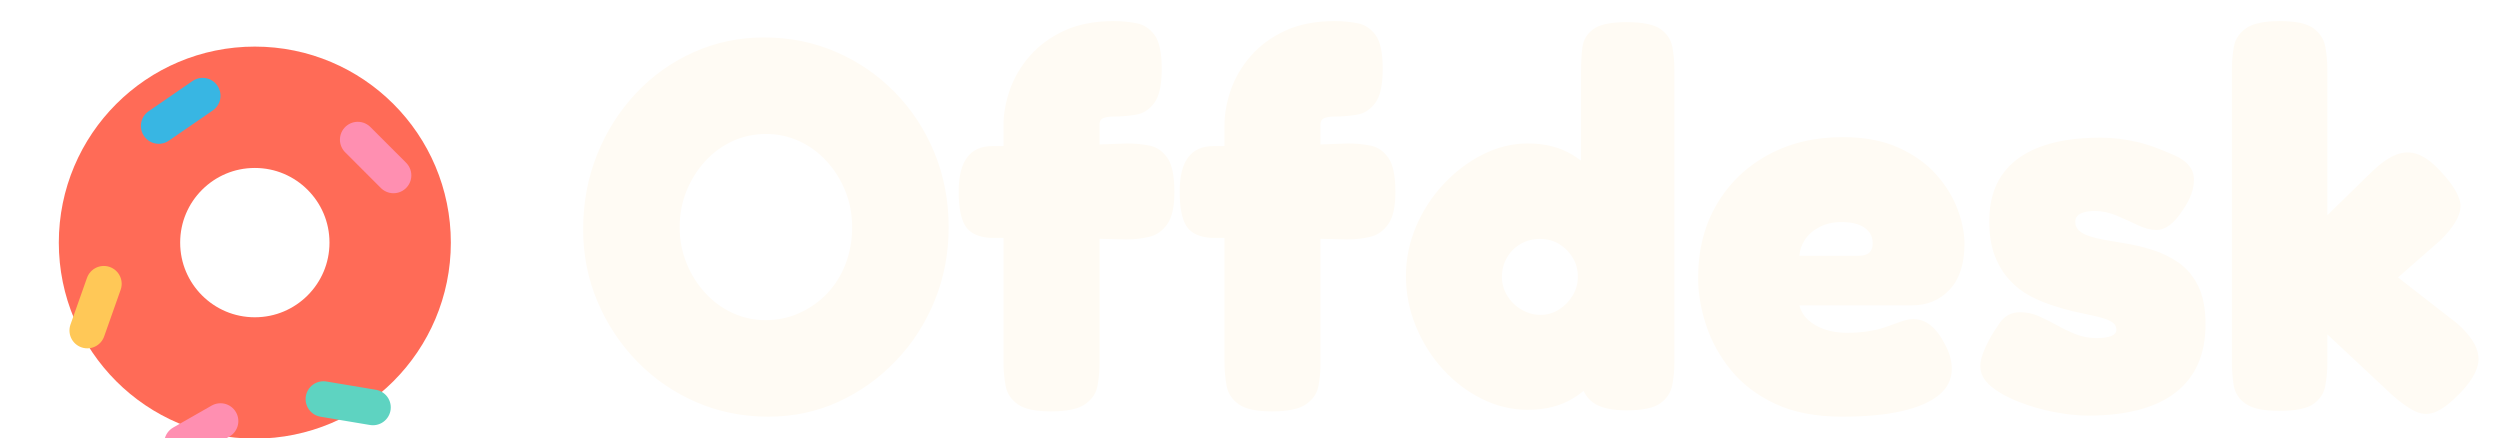
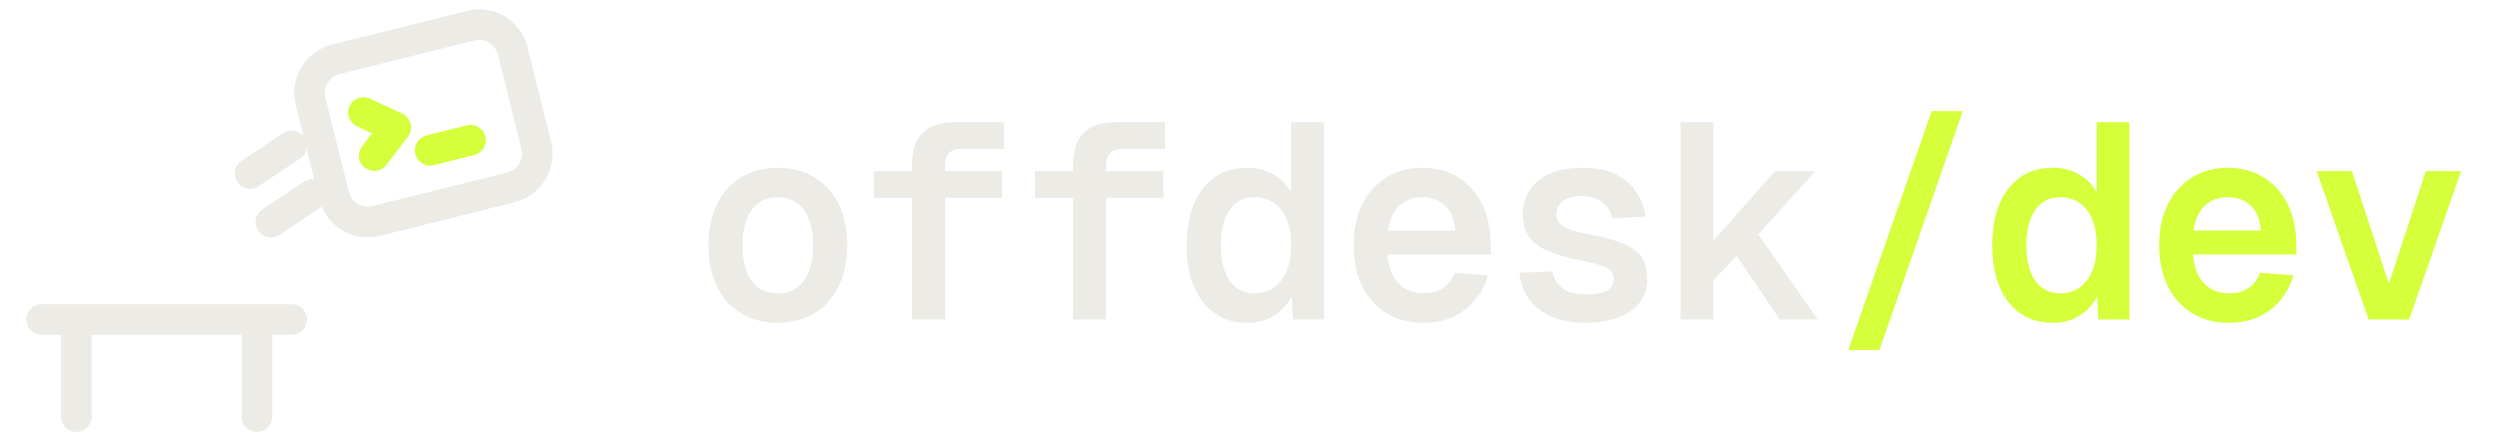
- <svg xmlns="http://www.w3.org/2000/svg" viewBox="-4 -77.00 473.87 83.00" width="474" height="83" role="img" aria-label="Offdesk">
-   <g transform="translate(0 -75.25)">
-     <circle cx="44.25" cy="44.25" r="25.66" fill="none" stroke="#ff6b57" stroke-width="23.01" />
-     <path d="M26.03 22.13L34.36 16.40" stroke="#38b6e3" stroke-width="6.77" stroke-linecap="round" />
-     <path d="M63.77 24.73L70.54 31.50" stroke="#ff8fb1" stroke-width="6.77" stroke-linecap="round" />
-     <path d="M15.62 52.06L12.49 60.91" stroke="#ffc857" stroke-width="6.77" stroke-linecap="round" />
-     <path d="M57.26 73.92L66.64 75.49" stroke="#5ed3c1" stroke-width="6.77" stroke-linecap="round" />
-     <path d="M37.74 78.09L30.45 82.25" stroke="#ff8fb1" stroke-width="6.77" stroke-linecap="round" />
+ <svg xmlns="http://www.w3.org/2000/svg" viewBox="0 0 180 32" width="180" height="32" role="img" aria-label="Offdesk DEV">
+   <g fill="none" stroke="#ecebe6" stroke-width="2.2" stroke-linecap="round" stroke-linejoin="round">
+     <path d="M3 23h18M5.5 23v7M18.5 23v7" />
+     <path d="M19.5 16l3-2M18 12.5l3-2" />
+     <g transform="rotate(-14 30 9)">
+       <rect x="23" y="3" width="15" height="12" rx="2.5" />
+       <path d="M26.5 7.2l2 1.6-2 1.6M30.5 11h3" stroke="#d4ff3a" />
+     </g>
  </g>
-   <path transform="translate(105.10 0)" fill="#fffbf4" d="M36.5 2L36.5 2Q29.2 2 22.85 -0.75Q16.5 -3.5 11.7 -8.4Q6.9 -13.3 4.15 -19.75Q1.4 -26.2 1.4 -33.5L1.4 -33.5Q1.4 -41.1 4.05 -47.7Q6.7 -54.3 11.4 -59.3Q16.1 -64.3 22.35 -67.1Q28.6 -69.9 35.7 -69.9L35.7 -69.9Q43 -69.9 49.35 -67.15Q55.7 -64.4 60.5 -59.5Q65.3 -54.6 68 -48.05Q70.7 -41.5 70.7 -33.9L70.7 -33.9Q70.7 -26.5 68.05 -20Q65.4 -13.5 60.65 -8.55Q55.9 -3.6 49.75 -0.8Q43.6 2 36.5 2M36 -16.3L36 -16.3Q39.4 -16.3 42.4 -17.65Q45.4 -19 47.65 -21.35Q49.9 -23.7 51.15 -26.95Q52.4 -30.2 52.4 -33.9L52.4 -33.9Q52.4 -37.6 51.1 -40.8Q49.8 -44 47.55 -46.45Q45.3 -48.9 42.35 -50.25Q39.4 -51.6 36.1 -51.6L36.1 -51.6Q32.7 -51.6 29.75 -50.25Q26.8 -48.9 24.55 -46.45Q22.3 -44 21 -40.8Q19.7 -37.6 19.7 -33.9L19.7 -33.9Q19.7 -30.3 21 -27.1Q22.3 -23.9 24.55 -21.45Q26.8 -19 29.75 -17.65Q32.7 -16.3 36 -16.3M90.1 1L90.1 1Q85.7 1 83.8 -0.35Q81.9 -1.7 81.5 -3.85Q81.1 -6 81.1 -8.2L81.1 -8.2L81.1 -53.3Q81.1 -56.5 82.3 -59.95Q83.5 -63.4 86.05 -66.35Q88.6 -69.3 92.55 -71.15Q96.5 -73 102 -73L102 -73Q104.2 -73 106.3 -72.6Q108.4 -72.2 109.75 -70.35Q111.1 -68.5 111.1 -63.9L111.1 -63.9Q111.1 -59.4 109.7 -57.5Q108.3 -55.6 106.2 -55.25Q104.1 -54.9 101.9 -54.9L101.9 -54.9Q101.2 -54.9 100.7 -54.8Q100.2 -54.7 99.9 -54.55Q99.6 -54.4 99.45 -54.1Q99.3 -53.8 99.3 -53.5L99.3 -53.5L99.3 -8Q99.3 -5.8 98.9 -3.75Q98.5 -1.7 96.55 -0.35Q94.6 1 90.1 1M79 -49.3L79 -49.3L90.7 -49.3L104.5 -49.8Q106.7 -49.8 108.75 -49.4Q110.8 -49 112.15 -47.1Q113.5 -45.2 113.5 -40.6L113.5 -40.6Q113.5 -36.4 112.15 -34.5Q110.8 -32.6 108.75 -32.1Q106.7 -31.6 104.4 -31.6L104.4 -31.6L91.7 -31.9L78.6 -31.9Q75.2 -32.1 73.9 -34.1Q72.6 -36.1 72.6 -40.7L72.6 -40.7Q72.6 -45 74.2 -47.15Q75.8 -49.3 79 -49.3M132 1L132 1Q127.6 1 125.7 -0.35Q123.8 -1.7 123.4 -3.85Q123 -6 123 -8.2L123 -8.2L123 -53.3Q123 -56.5 124.2 -59.95Q125.4 -63.4 127.95 -66.35Q130.5 -69.3 134.45 -71.15Q138.4 -73 143.9 -73L143.9 -73Q146.1 -73 148.2 -72.6Q150.3 -72.2 151.65 -70.35Q153 -68.5 153 -63.9L153 -63.9Q153 -59.4 151.6 -57.5Q150.2 -55.6 148.1 -55.25Q146 -54.9 143.8 -54.9L143.8 -54.9Q143.1 -54.9 142.6 -54.8Q142.1 -54.7 141.8 -54.55Q141.5 -54.4 141.35 -54.1Q141.2 -53.8 141.2 -53.5L141.2 -53.5L141.2 -8Q141.2 -5.8 140.8 -3.75Q140.4 -1.7 138.45 -0.35Q136.5 1 132 1M120.9 -49.3L120.9 -49.3L132.6 -49.3L146.4 -49.8Q148.6 -49.8 150.65 -49.4Q152.7 -49 154.05 -47.1Q155.4 -45.2 155.4 -40.6L155.4 -40.6Q155.4 -36.4 154.05 -34.5Q152.7 -32.6 150.65 -32.1Q148.6 -31.6 146.3 -31.6L146.3 -31.6L133.6 -31.9L120.5 -31.9Q117.1 -32.1 115.8 -34.1Q114.5 -36.1 114.5 -40.7L114.5 -40.7Q114.5 -45 116.1 -47.15Q117.7 -49.3 120.9 -49.3M180.5 0.7L180.5 0.7Q176 0.7 171.85 -1.35Q167.7 -3.4 164.45 -6.95Q161.2 -10.5 159.3 -15.1Q157.4 -19.7 157.4 -24.7L157.4 -24.7Q157.4 -29.5 159.3 -34Q161.2 -38.5 164.5 -42.05Q167.8 -45.6 171.95 -47.7Q176.1 -49.8 180.5 -49.8L180.5 -49.8Q185.3 -49.8 188.8 -47.75Q192.3 -45.7 194.6 -42.2Q196.9 -38.7 198.05 -34.2Q199.2 -29.7 199.3 -24.9L199.3 -24.9Q199.4 -20 198.3 -15.45Q197.2 -10.9 194.9 -7.25Q192.6 -3.6 189.05 -1.45Q185.5 0.7 180.5 0.7M182.9 -17.3L182.9 -17.3Q184.8 -17.3 186.4 -18.3Q188 -19.3 189 -20.95Q190 -22.6 190 -24.5L190 -24.5Q190 -26.5 189.05 -28.1Q188.1 -29.7 186.5 -30.7Q184.9 -31.7 182.8 -31.7L182.8 -31.7Q180.8 -31.7 179.15 -30.75Q177.5 -29.8 176.55 -28.15Q175.6 -26.5 175.6 -24.5L175.6 -24.5Q175.6 -22.6 176.6 -20.95Q177.6 -19.3 179.3 -18.3Q181 -17.3 182.9 -17.3M199.3 0.8L199.3 0.8Q195.3 0.8 193.3 -0.4Q191.3 -1.6 190.6 -4.2L190.6 -4.2L190.6 -63.7Q190.6 -65.9 190.85 -68Q191.1 -70.1 192.9 -71.45Q194.7 -72.8 199.2 -72.8L199.2 -72.8Q203.8 -72.8 205.65 -71.5Q207.5 -70.2 207.9 -68.15Q208.3 -66.1 208.3 -63.8L208.3 -63.8L208.3 -8.3Q208.3 -6.1 207.9 -4Q207.5 -1.9 205.65 -0.55Q203.8 0.8 199.3 0.8M240.1 2L240.1 2Q232.6 2 227.4 -0.45Q222.2 -2.9 219 -6.85Q215.8 -10.8 214.3 -15.4Q212.8 -20 212.8 -24.3L212.8 -24.3Q212.8 -32.2 216.3 -38.2Q219.8 -44.2 226 -47.6Q232.2 -51 240.2 -51L240.2 -51Q246.4 -51 250.8 -49Q255.2 -47 257.95 -43.9Q260.7 -40.8 262 -37.3Q263.3 -33.8 263.3 -30.8L263.3 -30.8Q263.3 -25.1 260.5 -22.1Q257.7 -19.1 253.3 -19.1L253.3 -19.1L232 -19.1Q232.4 -17.5 233.65 -16.35Q234.9 -15.2 236.8 -14.55Q238.7 -13.9 240.9 -13.9L240.9 -13.9Q243.1 -13.9 244.8 -14.15Q246.5 -14.4 247.75 -14.8Q249 -15.2 250.05 -15.6Q251.1 -16 251.95 -16.25Q252.8 -16.5 253.6 -16.5L253.6 -16.5Q255.4 -16.5 256.9 -15.3Q258.4 -14.1 259.6 -11.7L259.6 -11.7Q260.3 -10.4 260.6 -9.25Q260.9 -8.1 260.9 -7.1L260.9 -7.1Q260.9 -4.1 258.45 -2.1Q256 -0.1 251.4 0.95Q246.8 2 240.1 2M232 -28.5L232 -28.5L243.2 -28.5Q244.6 -28.5 245.25 -29.1Q245.9 -29.7 245.9 -30.9L245.9 -30.9Q245.9 -32.2 245.15 -33.1Q244.4 -34 243.1 -34.45Q241.8 -34.9 240 -34.9L240 -34.9Q237.6 -34.9 235.8 -33.95Q234 -33 233.05 -31.55Q232.1 -30.1 232 -28.5M286.7 1.8L286.7 1.8Q283.9 1.8 280.45 1.15Q277 0.5 273.75 -0.75Q270.5 -2 268.4 -3.7Q266.3 -5.4 266.3 -7.6L266.3 -7.6Q266.3 -8.6 266.75 -9.85Q267.2 -11.1 268 -12.6Q268.8 -14.1 270 -15.8L270 -15.8Q270.7 -16.8 271.65 -17.3Q272.6 -17.8 273.9 -17.8L273.9 -17.8Q275.7 -17.8 277.4 -17.05Q279.1 -16.3 280.8 -15.35Q282.5 -14.4 284.35 -13.65Q286.2 -12.9 288.3 -12.9L288.3 -12.9Q290.2 -12.9 291.15 -13.3Q292.1 -13.7 292.1 -14.5L292.1 -14.5Q292.1 -15.3 291.45 -15.8Q290.8 -16.3 289.65 -16.65Q288.5 -17 287 -17.3Q285.5 -17.6 283.8 -18Q282.1 -18.4 280.3 -19L280.3 -19Q278 -19.7 275.8 -20.85Q273.6 -22 271.85 -23.9Q270.1 -25.8 269.05 -28.5Q268 -31.2 268 -35.1L268 -35.1Q268 -40.3 270.4 -43.8Q272.8 -47.3 277.5 -49.1Q282.2 -50.9 289.1 -50.9L289.1 -50.9Q290.8 -50.9 292.5 -50.7Q294.2 -50.5 295.95 -50.1Q297.7 -49.7 299.45 -49.05Q301.2 -48.4 303 -47.6L303 -47.6Q306.7 -46 306.8 -43.15Q306.9 -40.3 304.7 -37.2L304.7 -37.2Q303.5 -35.3 302.25 -34.35Q301 -33.4 299.7 -33.4L299.7 -33.4Q298.1 -33.4 296.2 -34.3Q294.3 -35.2 292.2 -36.1Q290.1 -37 288 -37L288 -37Q286.8 -37 285.95 -36.75Q285.1 -36.5 284.7 -36.05Q284.3 -35.6 284.3 -35L284.3 -35Q284.3 -33.9 285.05 -33.25Q285.8 -32.6 287.05 -32.2Q288.3 -31.8 289.95 -31.5Q291.6 -31.2 293.5 -30.9L293.5 -30.9Q296.1 -30.5 298.85 -29.65Q301.6 -28.8 303.9 -27.2Q306.2 -25.6 307.6 -22.8Q309 -20 309 -15.5L309 -15.5Q309 -7 303.35 -2.6Q297.7 1.8 286.7 1.8M345.5 -24.4L356.8 -15.6Q360.5 -12.3 360.75 -9.35Q361 -6.4 357.4 -2.6L357.4 -2.6Q354.7 0.2 352.75 1.05Q350.8 1.9 348.9 1.05Q347 0.2 344.4 -2.1L344.4 -2.1L332.1 -13.6L332.1 -8.1Q332.1 -5.9 331.7 -3.8Q331.3 -1.7 329.45 -0.4Q327.6 0.9 323 0.9L323 0.9Q318.5 0.9 316.6 -0.45Q314.7 -1.8 314.35 -3.9Q314 -6 314 -8.2L314 -8.2L314 -63.9Q314 -66.2 314.4 -68.25Q314.8 -70.3 316.7 -71.65Q318.6 -73 323.1 -73L323.1 -73Q327.6 -73 329.45 -71.65Q331.3 -70.3 331.7 -68.2Q332.1 -66.1 332.1 -63.8L332.1 -63.8L332.1 -36.2L340.6 -44.5Q343 -46.8 345.1 -47.65Q347.2 -48.5 349.25 -47.75Q351.3 -47 353.6 -44.5L353.6 -44.5Q357.5 -40.3 357.35 -37.7Q357.2 -35.1 353.6 -31.5L353.6 -31.5L345.5 -24.4" />
+   <g transform="translate(0 23)">
+     <path fill="#ecebe6" d="M56 0.24Q54.50 0.24 53.37-0.44Q52.24-1.12 51.62-2.38Q51-3.64 51-5.34Q51-7.04 51.62-8.30Q52.24-9.56 53.37-10.24Q54.50-10.92 56-10.92Q57.50-10.92 58.63-10.24Q59.76-9.56 60.38-8.31Q61-7.06 61-5.34Q61-3.64 60.38-2.38Q59.76-1.12 58.63-0.44Q57.50 0.24 56 0.24M56-1.88Q57.22-1.88 57.88-2.79Q58.54-3.70 58.54-5.34Q58.54-6.98 57.88-7.89Q57.22-8.80 56-8.80Q54.78-8.80 54.12-7.89Q53.46-6.98 53.46-5.34Q53.46-3.70 54.12-2.79Q54.78-1.88 56-1.88M68.04 0L65.66 0L65.66-8.76L62.92-8.76L62.92-10.68L65.66-10.68L65.66-11.10Q65.66-12.66 66.42-13.43Q67.18-14.20 68.78-14.20L72.28-14.20L72.28-12.28L69.20-12.28Q68.60-12.28 68.32-11.97Q68.04-11.66 68.04-11.08L68.04-10.68L72.16-10.68L72.16-8.76L68.04-8.76M79.64 0L77.26 0L77.26-8.76L74.52-8.76L74.52-10.68L77.26-10.68L77.26-11.10Q77.26-12.66 78.02-13.43Q78.78-14.20 80.38-14.20L83.88-14.20L83.88-12.28L80.80-12.28Q80.20-12.28 79.92-11.97Q79.64-11.66 79.64-11.08L79.64-10.68L83.76-10.68L83.76-8.76L79.64-8.76M89.80 0.24Q88.46 0.24 87.48-0.43Q86.50-1.10 85.97-2.35Q85.44-3.60 85.44-5.34Q85.44-7.08 85.97-8.33Q86.50-9.58 87.48-10.25Q88.46-10.92 89.80-10.92Q90.68-10.92 91.38-10.60Q92.08-10.28 92.54-9.76Q92.80-9.46 92.96-9.14L92.96-14.20L95.32-14.20L95.32 0L93.08 0L93-1.66Q92.82-1.30 92.56-1Q92.08-0.42 91.39-0.09Q90.70 0.24 89.80 0.24M90.36-1.88Q91.14-1.88 91.73-2.30Q92.32-2.72 92.64-3.49Q92.96-4.26 92.96-5.34Q92.96-6.44 92.64-7.21Q92.32-7.98 91.73-8.39Q91.14-8.80 90.32-8.80Q89.18-8.80 88.54-7.89Q87.90-6.98 87.90-5.34Q87.90-3.70 88.54-2.79Q89.18-1.88 90.36-1.88M102.48 0.24Q100.98 0.24 99.85-0.44Q98.72-1.12 98.09-2.38Q97.46-3.64 97.46-5.34Q97.46-7.02 98.08-8.27Q98.70-9.52 99.82-10.22Q100.94-10.92 102.42-10.92Q103.86-10.92 104.97-10.24Q106.08-9.56 106.71-8.30Q107.34-7.04 107.34-5.30L107.34-4.68L99.90-4.68Q100-3.32 100.69-2.60Q101.38-1.88 102.52-1.88Q103.36-1.88 103.93-2.29Q104.50-2.70 104.72-3.36L107.14-3.18Q106.64-1.58 105.44-0.67Q104.24 0.24 102.48 0.24M99.94-6.40L104.78-6.40Q104.68-7.62 104.04-8.21Q103.40-8.80 102.40-8.80Q101.40-8.80 100.75-8.19Q100.10-7.58 99.94-6.40M114.14 0.24Q112.64 0.24 111.62-0.24Q110.60-0.72 110.04-1.54Q109.48-2.36 109.40-3.36L111.76-3.46Q111.92-2.70 112.50-2.25Q113.08-1.80 114.16-1.80Q115.16-1.80 115.67-2.07Q116.18-2.34 116.18-2.88Q116.18-3.22 116.01-3.46Q115.84-3.70 115.34-3.87Q114.84-4.04 113.86-4.24Q112.26-4.56 111.34-4.98Q110.42-5.40 110.03-6.04Q109.64-6.68 109.64-7.60Q109.64-8.54 110.12-9.29Q110.60-10.04 111.55-10.48Q112.50-10.92 113.90-10.92Q115.42-10.92 116.38-10.42Q117.34-9.92 117.85-9.12Q118.36-8.32 118.48-7.40L116.10-7.28Q116-7.74 115.72-8.10Q115.44-8.46 114.98-8.67Q114.52-8.88 113.92-8.88Q112.94-8.88 112.50-8.50Q112.06-8.12 112.06-7.60Q112.06-7.18 112.29-6.91Q112.52-6.64 113.06-6.46Q113.60-6.28 114.56-6.10Q116.14-5.80 117.02-5.40Q117.90-5 118.25-4.40Q118.60-3.80 118.60-2.90Q118.60-1.92 118.06-1.22Q117.52-0.52 116.52-0.14Q115.52 0.24 114.14 0.24M123.36 0L121 0L121-14.20L123.36-14.20L123.36-5.66L127.80-10.68L130.70-10.68L126.60-6.12L130.88 0L128.14 0L125.04-4.58L123.36-2.80" />
+     <path fill="#d4ff3a" d="M135.32 2.20L133.08 2.20L139.08-15L141.32-15M147.80 0.24Q146.46 0.24 145.48-0.43Q144.50-1.10 143.97-2.35Q143.44-3.60 143.44-5.34Q143.44-7.08 143.97-8.33Q144.50-9.58 145.48-10.25Q146.46-10.92 147.80-10.92Q148.68-10.92 149.38-10.60Q150.08-10.28 150.54-9.76Q150.80-9.46 150.96-9.14L150.96-14.20L153.32-14.20L153.32 0L151.08 0L151-1.66Q150.82-1.30 150.56-1Q150.08-0.42 149.39-0.09Q148.70 0.24 147.80 0.24M148.36-1.88Q149.14-1.88 149.73-2.30Q150.32-2.72 150.64-3.49Q150.96-4.26 150.96-5.34Q150.96-6.44 150.64-7.21Q150.32-7.98 149.73-8.39Q149.14-8.80 148.32-8.80Q147.18-8.80 146.54-7.89Q145.90-6.98 145.90-5.34Q145.90-3.70 146.54-2.79Q147.18-1.88 148.36-1.88M160.48 0.24Q158.98 0.24 157.85-0.44Q156.72-1.12 156.09-2.38Q155.46-3.64 155.46-5.34Q155.46-7.02 156.08-8.27Q156.70-9.52 157.82-10.22Q158.94-10.92 160.42-10.92Q161.86-10.92 162.97-10.24Q164.08-9.56 164.71-8.30Q165.34-7.04 165.34-5.30L165.34-4.68L157.90-4.68Q158-3.32 158.69-2.60Q159.38-1.88 160.52-1.88Q161.36-1.88 161.93-2.29Q162.50-2.70 162.72-3.36L165.14-3.18Q164.64-1.58 163.44-0.67Q162.24 0.24 160.48 0.24M157.94-6.40L162.78-6.40Q162.68-7.62 162.04-8.21Q161.40-8.80 160.40-8.80Q159.40-8.80 158.75-8.19Q158.10-7.58 157.94-6.40M173.46 0L170.54 0L166.80-10.68L169.34-10.68L172-2.56L174.66-10.68L177.20-10.68" />
+   </g>
</svg>
